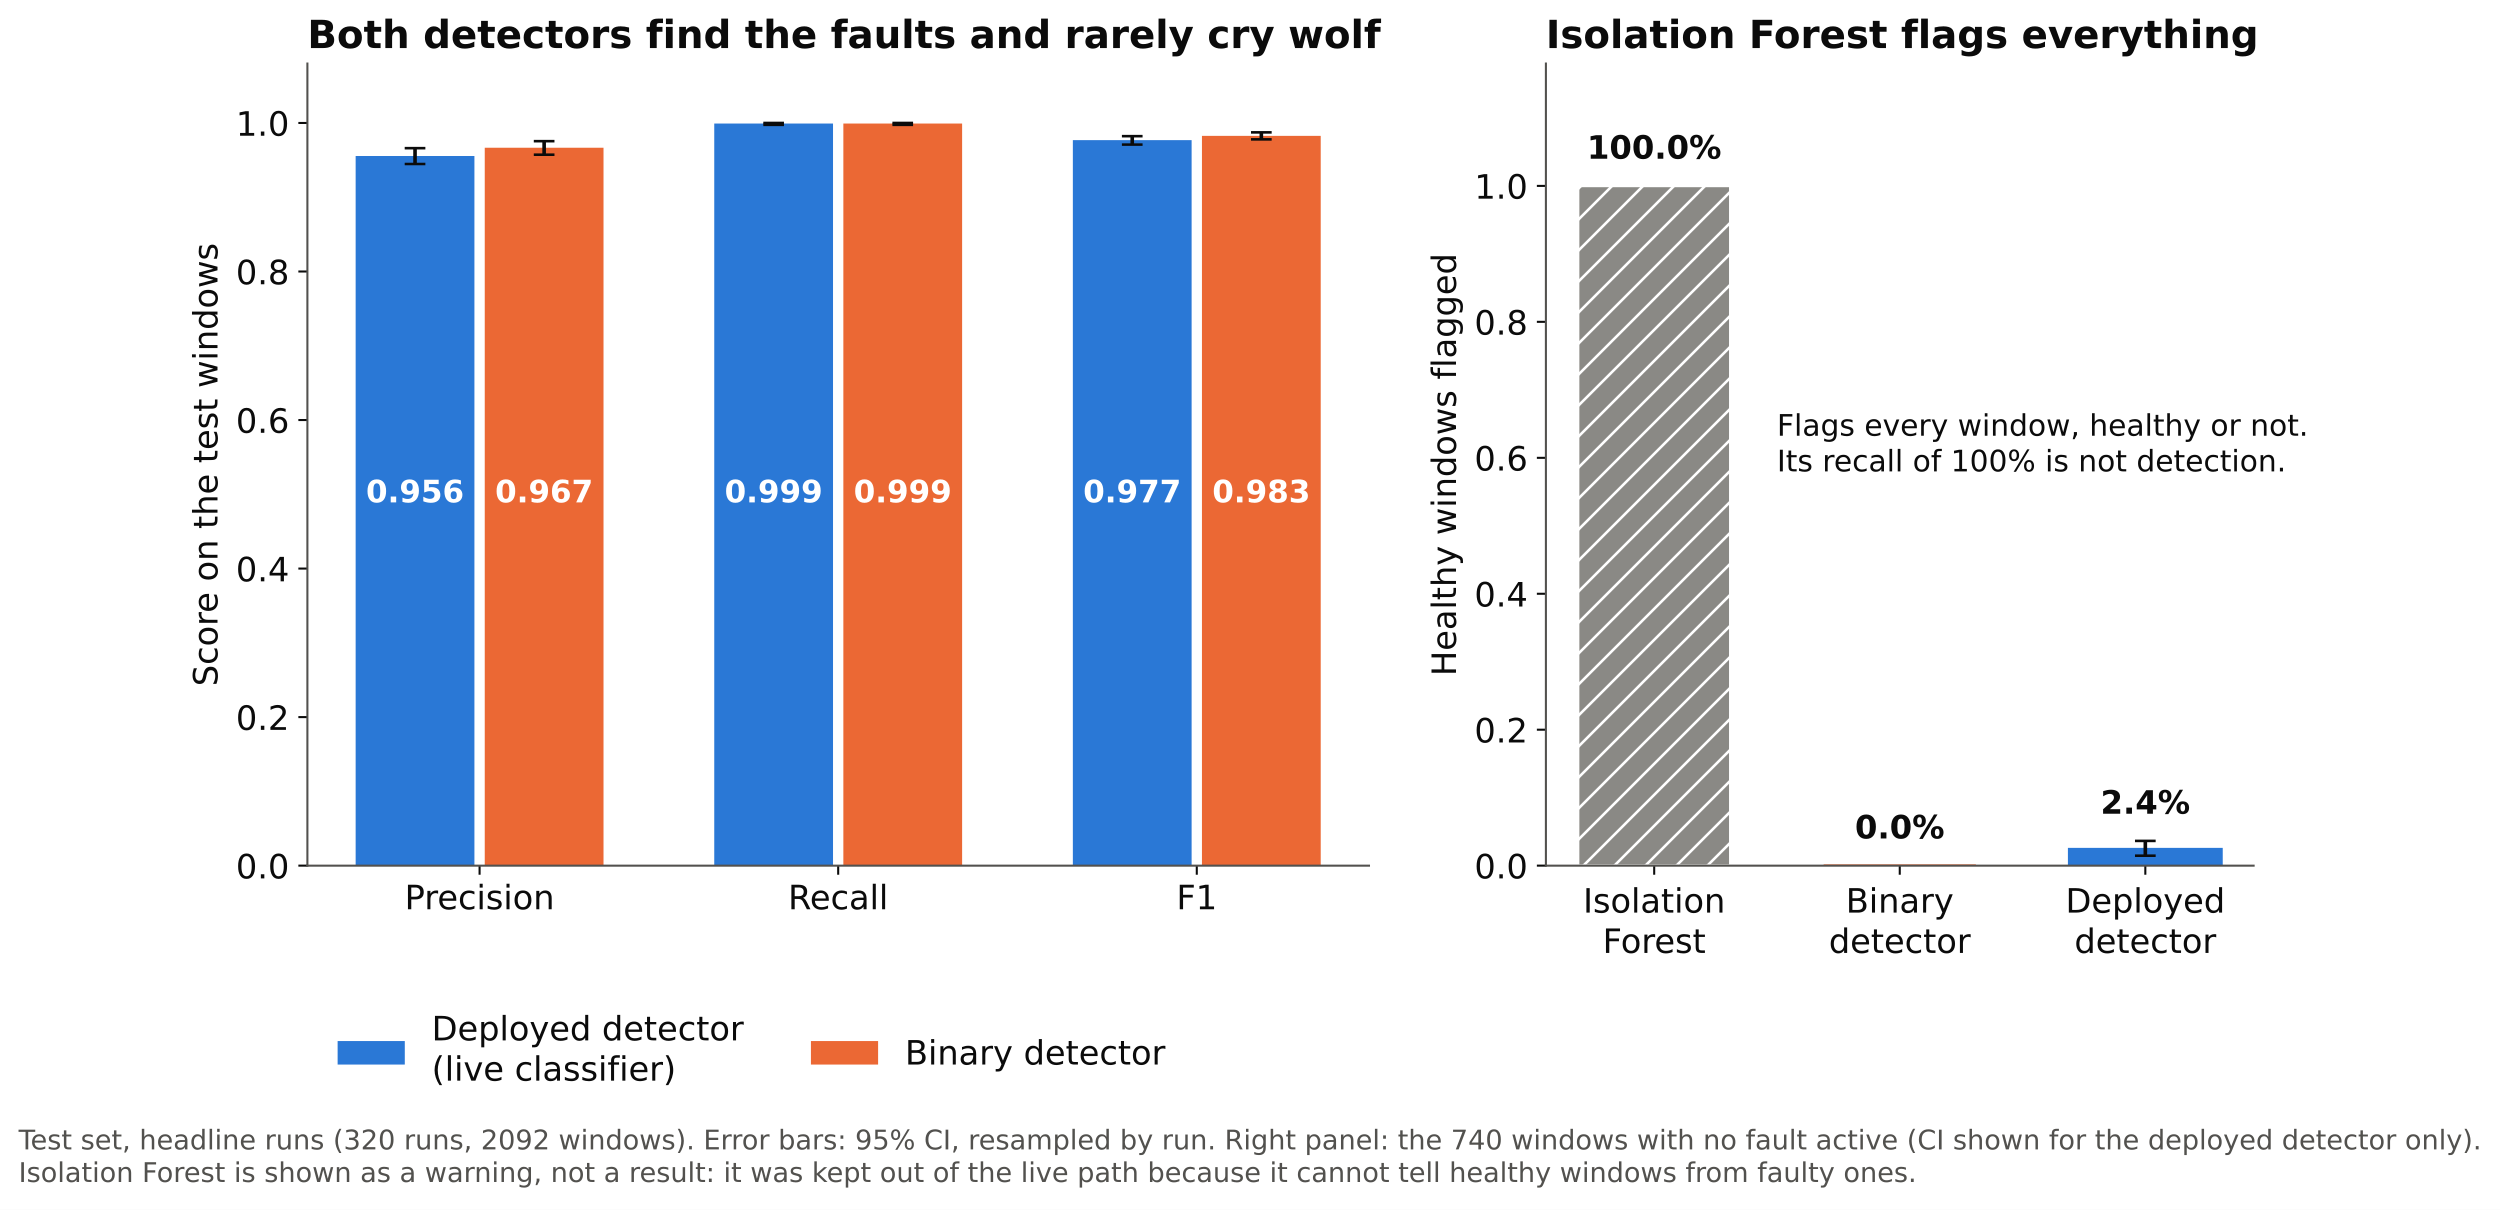
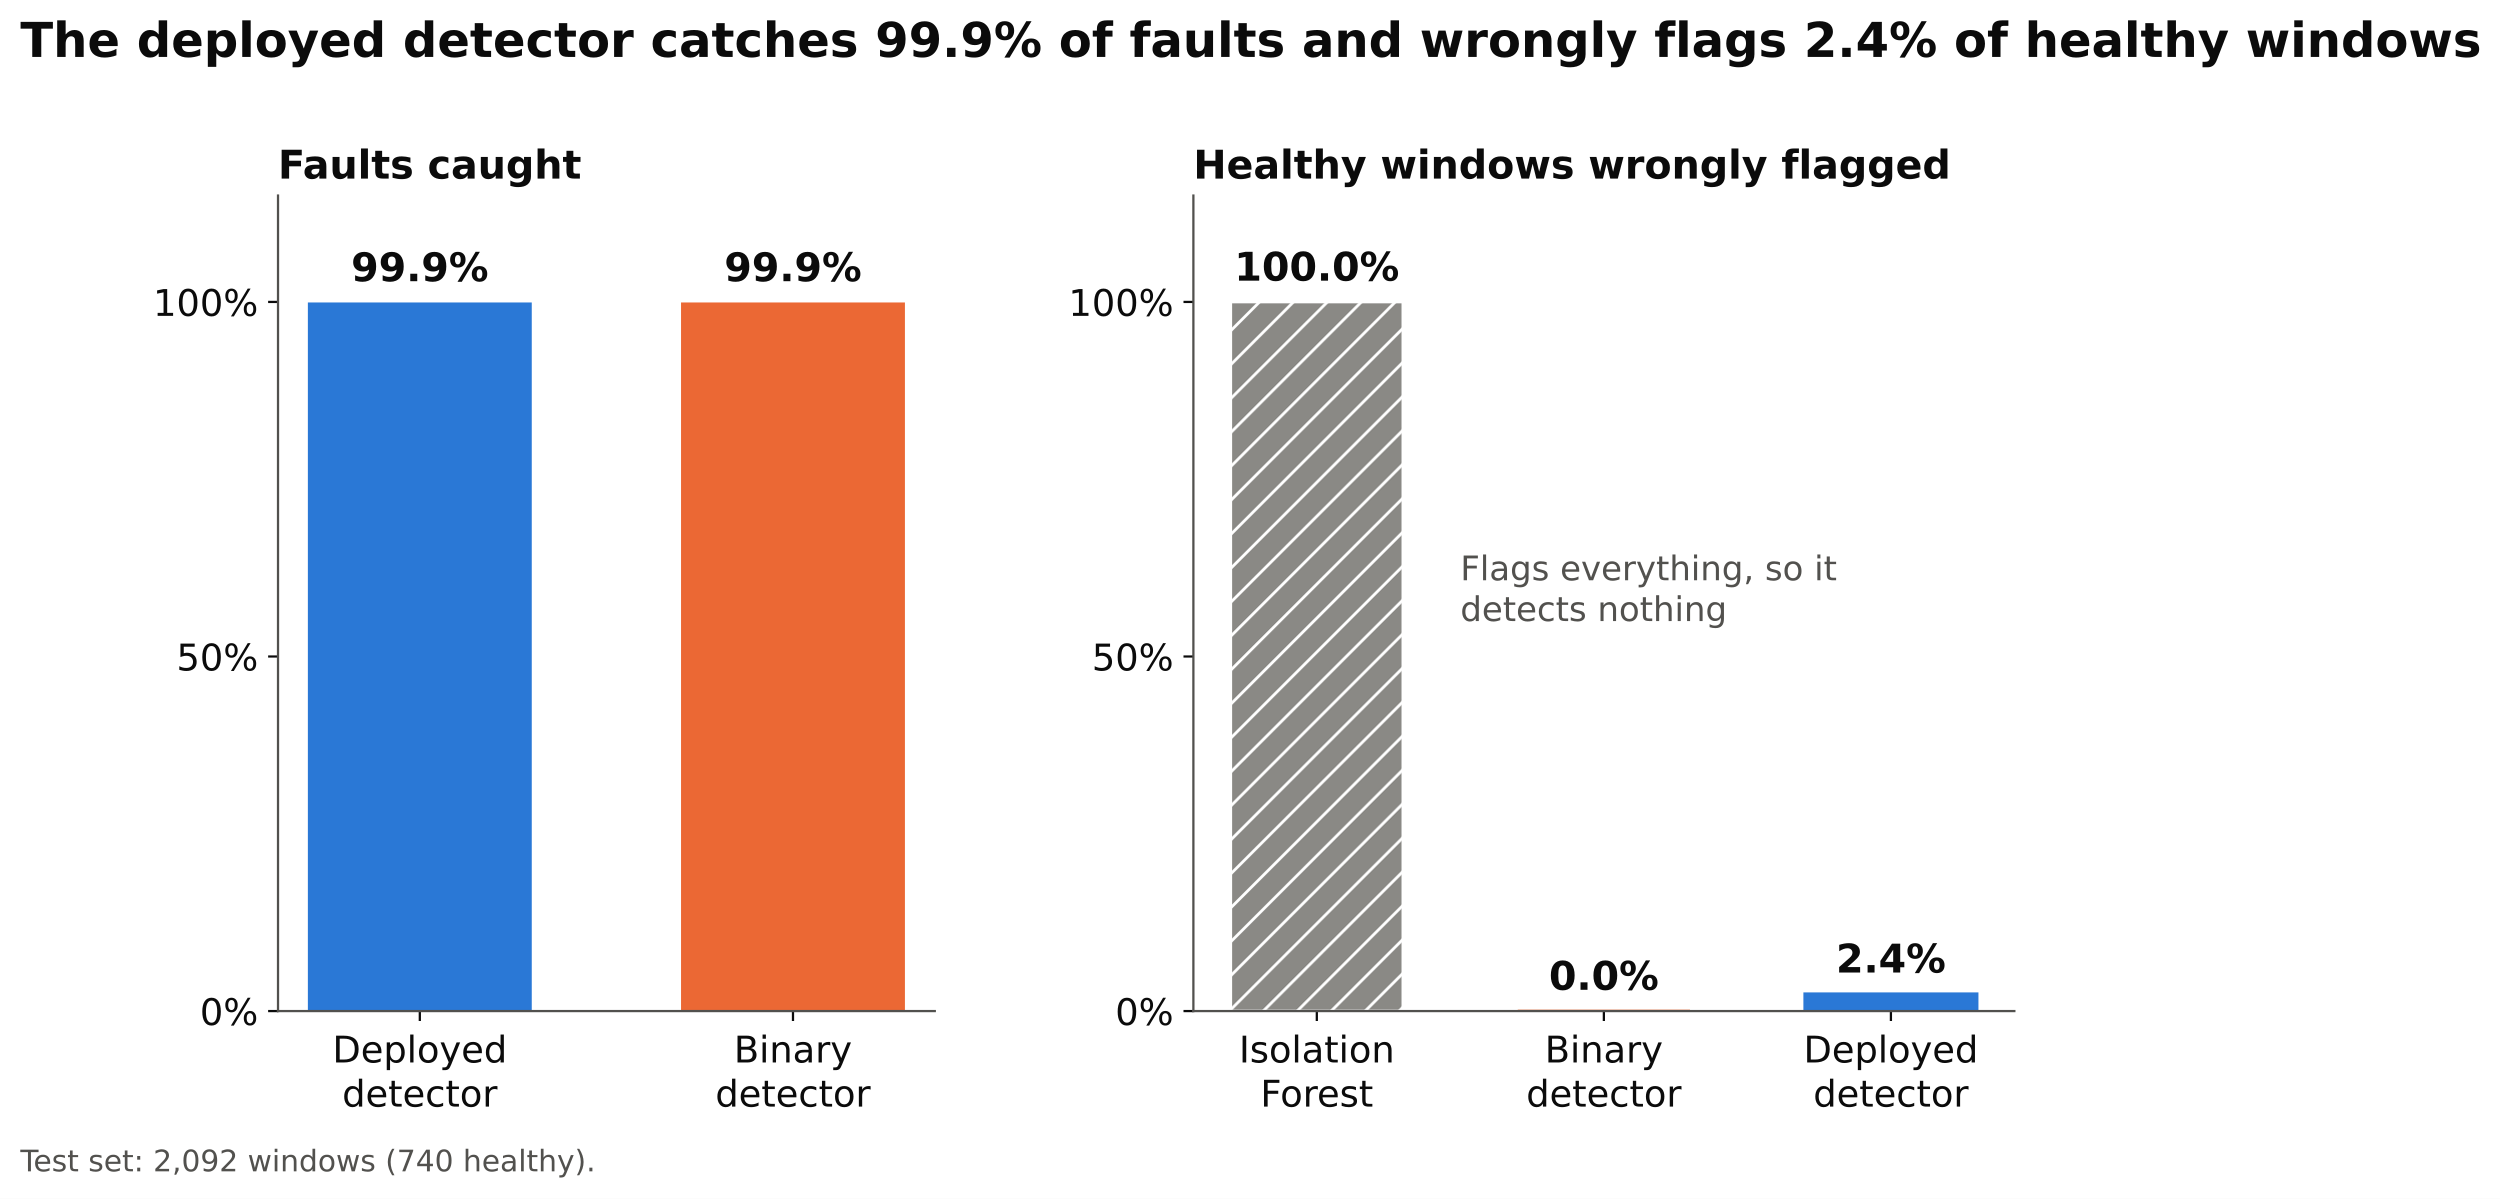
- <svg xmlns="http://www.w3.org/2000/svg" xmlns:xlink="http://www.w3.org/1999/xlink" width="967.644pt" height="468.267pt" viewBox="0 0 967.644 468.267" version="1.1">
+ <svg xmlns="http://www.w3.org/2000/svg" xmlns:xlink="http://www.w3.org/1999/xlink" width="883.761pt" height="423.79pt" viewBox="0 0 883.761 423.79" version="1.1">
  <defs>
    <style type="text/css">*{stroke-linejoin: round; stroke-linecap: butt}</style>
  </defs>
  <g id="figure_1">
    <g id="patch_1">
-       <path d="M 0 468.267  L 967.644 468.267  L 967.644 -0  L 0 -0  z " style="fill: #ffffff" />
+       <path d="M 0 423.79  L 883.761 423.79  L 883.761 0  L 0 0  z " style="fill: #ffffff" />
    </g>
    <g id="axes_1">
      <g id="patch_2">
-         <path d="M 118.98 335.062  L 529.871 335.062  L 529.871 24.598  L 118.98 24.598  z " style="fill: #ffffff" />
+         <path d="M 98.28 357.417  L 330.45 357.417  L 330.45 69.129  L 98.28 69.129  z " style="fill: #ffffff" />
      </g>
      <g id="patch_3">
-         <path d="M 137.657 335.062  L 183.627 335.062  L 183.627 60.381  L 137.657 60.381  z " clip-path="url(#pf6fb013fbc)" style="fill: #2a78d6" />
+         <path d="M 108.833 357.417  L 187.982 357.417  L 187.982 106.933  L 108.833 106.933  z " clip-path="url(#pb0df465347)" style="fill: #2a78d6" />
      </g>
      <g id="patch_4">
-         <path d="M 276.456 335.062  L 322.427 335.062  L 322.427 47.826  L 276.456 47.826  z " clip-path="url(#pf6fb013fbc)" style="fill: #2a78d6" />
-       </g>
-       <g id="patch_5">
-         <path d="M 415.256 335.062  L 461.226 335.062  L 461.226 54.244  L 415.256 54.244  z " clip-path="url(#pf6fb013fbc)" style="fill: #2a78d6" />
-       </g>
-       <g id="patch_6">
-         <path d="M 187.625 335.062  L 233.595 335.062  L 233.595 57.185  L 187.625 57.185  z " clip-path="url(#pf6fb013fbc)" style="fill: #eb6834" />
-       </g>
-       <g id="patch_7">
-         <path d="M 326.424 335.062  L 372.395 335.062  L 372.395 47.826  L 326.424 47.826  z " clip-path="url(#pf6fb013fbc)" style="fill: #eb6834" />
-       </g>
-       <g id="patch_8">
-         <path d="M 465.224 335.062  L 511.194 335.062  L 511.194 52.583  L 465.224 52.583  z " clip-path="url(#pf6fb013fbc)" style="fill: #eb6834" />
+         <path d="M 240.748 357.417  L 319.897 357.417  L 319.897 106.933  L 240.748 106.933  z " clip-path="url(#pb0df465347)" style="fill: #eb6834" />
      </g>
      <g id="matplotlib.axis_1">
        <g id="xtick_1">
          <g id="line2d_1">
            <defs>
-               <path id="m88cc097a13" d="M 0 0  L 0 3.5  " style="stroke: #0b0b0b; stroke-width: 0.8" />
+               <path id="mdffb009b0b" d="M 0 0  L 0 3.5  " style="stroke: #0b0b0b; stroke-width: 0.8" />
            </defs>
            <g>
-               <use xlink:href="#m88cc097a13" x="185.626" y="335.062" style="fill: #0b0b0b; stroke: #0b0b0b; stroke-width: 0.8" />
+               <use xlink:href="#mdffb009b0b" x="148.408" y="357.417" style="fill: #0b0b0b; stroke: #0b0b0b; stroke-width: 0.8" />
            </g>
          </g>
          <g id="text_1">
-             <text style="font-size: 13px; font-family: 'DejaVu Sans'; text-anchor: middle; fill: #0b0b0b" x="185.626" y="351.94" transform="rotate(-0 185.626 351.9396)">Precision</text>
+             <text style="font-size: 13px; font-family: 'DejaVu Sans'; fill: #0b0b0b" transform="translate(117.5205 375.5966)">Deployed</text>
+             <text style="font-size: 13px; font-family: 'DejaVu Sans'; fill: #0b0b0b" transform="translate(120.9624 391.2001)">detector</text>
          </g>
        </g>
        <g id="xtick_2">
          <g id="line2d_2">
            <g>
-               <use xlink:href="#m88cc097a13" x="324.425" y="335.062" style="fill: #0b0b0b; stroke: #0b0b0b; stroke-width: 0.8" />
+               <use xlink:href="#mdffb009b0b" x="280.323" y="357.417" style="fill: #0b0b0b; stroke: #0b0b0b; stroke-width: 0.8" />
            </g>
          </g>
          <g id="text_2">
-             <text style="font-size: 13px; font-family: 'DejaVu Sans'; text-anchor: middle; fill: #0b0b0b" x="324.425" y="351.94" transform="rotate(-0 324.4255 351.9396)">Recall</text>
-           </g>
-         </g>
-         <g id="xtick_3">
-           <g id="line2d_3">
-             <g>
-               <use xlink:href="#m88cc097a13" x="463.225" y="335.062" style="fill: #0b0b0b; stroke: #0b0b0b; stroke-width: 0.8" />
-             </g>
-           </g>
-           <g id="text_3">
-             <text style="font-size: 13px; font-family: 'DejaVu Sans'; text-anchor: middle; fill: #0b0b0b" x="463.225" y="351.939" transform="rotate(-0 463.2249 351.9386)">F1</text>
+             <text style="font-size: 13px; font-family: 'DejaVu Sans'; fill: #0b0b0b" transform="translate(259.4352 375.5966)">Binary</text>
+             <text style="font-size: 13px; font-family: 'DejaVu Sans'; fill: #0b0b0b" transform="translate(252.8773 391.2001)">detector</text>
          </g>
        </g>
      </g>
      <g id="matplotlib.axis_2">
        <g id="ytick_1">
+           <g id="line2d_3">
+             <defs>
+               <path id="m9572763395" d="M 0 0  L -3.5 0  " style="stroke: #0b0b0b; stroke-width: 0.8" />
+             </defs>
+             <g>
+               <use xlink:href="#m9572763395" x="98.28" y="357.417" style="fill: #0b0b0b; stroke: #0b0b0b; stroke-width: 0.8" />
+             </g>
+           </g>
+           <g id="text_3">
+             <text style="font-size: 13px; font-family: 'DejaVu Sans'; text-anchor: end; fill: #0b0b0b" x="91.28" y="362.356" transform="rotate(-0 91.28 362.3558)">0%</text>
+           </g>
+         </g>
+         <g id="ytick_2">
          <g id="line2d_4">
-             <defs>
-               <path id="mfcecf9087c" d="M 0 0  L -3.5 0  " style="stroke: #0b0b0b; stroke-width: 0.8" />
-             </defs>
-             <g>
-               <use xlink:href="#mfcecf9087c" x="118.98" y="335.062" style="fill: #0b0b0b; stroke: #0b0b0b; stroke-width: 0.8" />
+             <g>
+               <use xlink:href="#m9572763395" x="98.28" y="232.075" style="fill: #0b0b0b; stroke: #0b0b0b; stroke-width: 0.8" />
            </g>
          </g>
          <g id="text_4">
-             <text style="font-size: 13px; font-family: 'DejaVu Sans'; text-anchor: end; fill: #0b0b0b" x="111.98" y="340" transform="rotate(-0 111.98 340.0001)">0.0</text>
-           </g>
-         </g>
-         <g id="ytick_2">
+             <text style="font-size: 13px; font-family: 'DejaVu Sans'; text-anchor: end; fill: #0b0b0b" x="91.28" y="237.013" transform="rotate(-0 91.28 237.0132)">50%</text>
+           </g>
+         </g>
+         <g id="ytick_3">
          <g id="line2d_5">
            <g>
-               <use xlink:href="#mfcecf9087c" x="118.98" y="277.568" style="fill: #0b0b0b; stroke: #0b0b0b; stroke-width: 0.8" />
+               <use xlink:href="#m9572763395" x="98.28" y="106.732" style="fill: #0b0b0b; stroke: #0b0b0b; stroke-width: 0.8" />
            </g>
          </g>
          <g id="text_5">
-             <text style="font-size: 13px; font-family: 'DejaVu Sans'; text-anchor: end; fill: #0b0b0b" x="111.98" y="282.507" transform="rotate(-0 111.98 282.5068)">0.2</text>
-           </g>
-         </g>
-         <g id="ytick_3">
+             <text style="font-size: 13px; font-family: 'DejaVu Sans'; text-anchor: end; fill: #0b0b0b" x="91.28" y="111.671" transform="rotate(-0 91.28 111.6706)">100%</text>
+           </g>
+         </g>
+       </g>
+       <g id="patch_5">
+         <path d="M 98.28 357.417  L 98.28 69.129  " style="fill: none; stroke: #52514e; stroke-width: 0.8; stroke-linejoin: miter; stroke-linecap: square" />
+       </g>
+       <g id="patch_6">
+         <path d="M 98.28 357.417  L 330.45 357.417  " style="fill: none; stroke: #52514e; stroke-width: 0.8; stroke-linejoin: miter; stroke-linecap: square" />
+       </g>
+       <g id="text_6">
+         <text style="font-weight: 700; font-size: 14px; font-family: 'DejaVu Sans'; text-anchor: middle; fill: #0b0b0b" x="148.408" y="99.413" transform="rotate(-0 148.4077 99.41259)">99.9%</text>
+       </g>
+       <g id="text_7">
+         <text style="font-weight: 700; font-size: 14px; font-family: 'DejaVu Sans'; text-anchor: middle; fill: #0b0b0b" x="280.323" y="99.413" transform="rotate(-0 280.3226 99.41259)">99.9%</text>
+       </g>
+       <g id="text_8">
+         <text style="font-weight: 700; font-size: 14px; font-family: 'DejaVu Sans'; text-anchor: start; fill: #0b0b0b" x="98.28" y="63.129" transform="rotate(-0 98.28 63.12933)">Faults caught</text>
+       </g>
+     </g>
+     <g id="axes_2">
+       <g id="patch_7">
+         <path d="M 421.867 357.417  L 712.08 357.417  L 712.08 69.129  L 421.867 69.129  z " style="fill: #ffffff" />
+       </g>
+       <g id="patch_8">
+         <path d="M 435.059 357.417  L 495.943 357.417  L 495.943 106.732  L 435.059 106.732  z " clip-path="url(#p7adfb87f15)" style="fill: url(#ha81bbadad3); stroke: #ffffff; stroke-linejoin: miter" />
+       </g>
+       <g id="patch_9">
+         <path d="M 536.532 357.417  L 597.416 357.417  L 597.416 357.417  L 536.532 357.417  z " clip-path="url(#p7adfb87f15)" style="fill: #eb6834; stroke: #eb6834; stroke-linejoin: miter" />
+       </g>
+       <g id="patch_10">
+         <path d="M 638.005 357.417  L 698.889 357.417  L 698.889 351.32  L 638.005 351.32  z " clip-path="url(#p7adfb87f15)" style="fill: #2a78d6; stroke: #2a78d6; stroke-linejoin: miter" />
+       </g>
+       <g id="matplotlib.axis_3">
+         <g id="xtick_3">
          <g id="line2d_6">
            <g>
-               <use xlink:href="#mfcecf9087c" x="118.98" y="220.075" style="fill: #0b0b0b; stroke: #0b0b0b; stroke-width: 0.8" />
-             </g>
-           </g>
-           <g id="text_6">
-             <text style="font-size: 13px; font-family: 'DejaVu Sans'; text-anchor: end; fill: #0b0b0b" x="111.98" y="225.013" transform="rotate(-0 111.98 225.0135)">0.4</text>
-           </g>
-         </g>
+               <use xlink:href="#mdffb009b0b" x="465.501" y="357.417" style="fill: #0b0b0b; stroke: #0b0b0b; stroke-width: 0.8" />
+             </g>
+           </g>
+           <g id="text_9">
+             <text style="font-size: 13px; font-family: 'DejaVu Sans'; fill: #0b0b0b" transform="translate(437.9802 375.5966)">Isolation</text>
+             <text style="font-size: 13px; font-family: 'DejaVu Sans'; fill: #0b0b0b" transform="translate(445.5537 391.1991)">Forest</text>
+           </g>
+         </g>
+         <g id="xtick_4">
+           <g id="line2d_7">
+             <g>
+               <use xlink:href="#mdffb009b0b" x="566.974" y="357.417" style="fill: #0b0b0b; stroke: #0b0b0b; stroke-width: 0.8" />
+             </g>
+           </g>
+           <g id="text_10">
+             <text style="font-size: 13px; font-family: 'DejaVu Sans'; fill: #0b0b0b" transform="translate(546.0863 375.5966)">Binary</text>
+             <text style="font-size: 13px; font-family: 'DejaVu Sans'; fill: #0b0b0b" transform="translate(539.5284 391.2001)">detector</text>
+           </g>
+         </g>
+         <g id="xtick_5">
+           <g id="line2d_8">
+             <g>
+               <use xlink:href="#mdffb009b0b" x="668.447" y="357.417" style="fill: #0b0b0b; stroke: #0b0b0b; stroke-width: 0.8" />
+             </g>
+           </g>
+           <g id="text_11">
+             <text style="font-size: 13px; font-family: 'DejaVu Sans'; fill: #0b0b0b" transform="translate(637.5594 375.5966)">Deployed</text>
+             <text style="font-size: 13px; font-family: 'DejaVu Sans'; fill: #0b0b0b" transform="translate(641.0014 391.2001)">detector</text>
+           </g>
+         </g>
+       </g>
+       <g id="matplotlib.axis_4">
        <g id="ytick_4">
-           <g id="line2d_7">
-             <g>
-               <use xlink:href="#mfcecf9087c" x="118.98" y="162.582" style="fill: #0b0b0b; stroke: #0b0b0b; stroke-width: 0.8" />
-             </g>
-           </g>
-           <g id="text_7">
-             <text style="font-size: 13px; font-family: 'DejaVu Sans'; text-anchor: end; fill: #0b0b0b" x="111.98" y="167.52" transform="rotate(-0 111.98 167.5201)">0.6</text>
+           <g id="line2d_9">
+             <g>
+               <use xlink:href="#m9572763395" x="421.867" y="357.417" style="fill: #0b0b0b; stroke: #0b0b0b; stroke-width: 0.8" />
+             </g>
+           </g>
+           <g id="text_12">
+             <text style="font-size: 13px; font-family: 'DejaVu Sans'; text-anchor: end; fill: #0b0b0b" x="414.867" y="362.356" transform="rotate(-0 414.8672 362.3558)">0%</text>
          </g>
        </g>
        <g id="ytick_5">
-           <g id="line2d_8">
-             <g>
-               <use xlink:href="#mfcecf9087c" x="118.98" y="105.088" style="fill: #0b0b0b; stroke: #0b0b0b; stroke-width: 0.8" />
-             </g>
-           </g>
-           <g id="text_8">
-             <text style="font-size: 13px; font-family: 'DejaVu Sans'; text-anchor: end; fill: #0b0b0b" x="111.98" y="110.027" transform="rotate(-0 111.98 110.0268)">0.8</text>
+           <g id="line2d_10">
+             <g>
+               <use xlink:href="#m9572763395" x="421.867" y="232.075" style="fill: #0b0b0b; stroke: #0b0b0b; stroke-width: 0.8" />
+             </g>
+           </g>
+           <g id="text_13">
+             <text style="font-size: 13px; font-family: 'DejaVu Sans'; text-anchor: end; fill: #0b0b0b" x="414.867" y="237.013" transform="rotate(-0 414.8672 237.0132)">50%</text>
          </g>
        </g>
        <g id="ytick_6">
-           <g id="line2d_9">
-             <g>
-               <use xlink:href="#mfcecf9087c" x="118.98" y="47.595" style="fill: #0b0b0b; stroke: #0b0b0b; stroke-width: 0.8" />
-             </g>
-           </g>
-           <g id="text_9">
-             <text style="font-size: 13px; font-family: 'DejaVu Sans'; text-anchor: end; fill: #0b0b0b" x="111.98" y="52.533" transform="rotate(-0 111.98 52.53347)">1.0</text>
-           </g>
-         </g>
-         <g id="text_10">
-           <text style="font-size: 13px; font-family: 'DejaVu Sans'; text-anchor: middle; fill: #0b0b0b" x="84.183" y="179.83" transform="rotate(-90 84.18289 179.8297)">Score on the test windows</text>
-         </g>
-       </g>
-       <g id="LineCollection_1">
-         <path d="M 160.642 63.479  L 160.642 57.343  " clip-path="url(#pf6fb013fbc)" style="fill: none; stroke: #0b0b0b; stroke-width: 1.4" />
-         <path d="M 299.442 48.324  L 299.442 47.595  " clip-path="url(#pf6fb013fbc)" style="fill: none; stroke: #0b0b0b; stroke-width: 1.4" />
-         <path d="M 438.241 55.97  L 438.241 52.701  " clip-path="url(#pf6fb013fbc)" style="fill: none; stroke: #0b0b0b; stroke-width: 1.4" />
-       </g>
-       <g id="line2d_10">
-         <defs>
-           <path id="m05b4732a1f" d="M 4 0  L -4 -0  " style="stroke: #0b0b0b" />
-         </defs>
-         <g clip-path="url(#pf6fb013fbc)">
-           <use xlink:href="#m05b4732a1f" x="160.642" y="63.479" style="fill: #1f77b4; stroke: #0b0b0b" />
-           <use xlink:href="#m05b4732a1f" x="299.442" y="48.324" style="fill: #1f77b4; stroke: #0b0b0b" />
-           <use xlink:href="#m05b4732a1f" x="438.241" y="55.97" style="fill: #1f77b4; stroke: #0b0b0b" />
-         </g>
-       </g>
-       <g id="line2d_11">
-         <g clip-path="url(#pf6fb013fbc)">
-           <use xlink:href="#m05b4732a1f" x="160.642" y="57.343" style="fill: #1f77b4; stroke: #0b0b0b" />
-           <use xlink:href="#m05b4732a1f" x="299.442" y="47.595" style="fill: #1f77b4; stroke: #0b0b0b" />
-           <use xlink:href="#m05b4732a1f" x="438.241" y="52.701" style="fill: #1f77b4; stroke: #0b0b0b" />
-         </g>
-       </g>
-       <g id="LineCollection_2">
-         <path d="M 210.61 59.877  L 210.61 54.63  " clip-path="url(#pf6fb013fbc)" style="fill: none; stroke: #0b0b0b; stroke-width: 1.4" />
-         <path d="M 349.409 48.312  L 349.409 47.595  " clip-path="url(#pf6fb013fbc)" style="fill: none; stroke: #0b0b0b; stroke-width: 1.4" />
-         <path d="M 488.209 53.944  L 488.209 51.231  " clip-path="url(#pf6fb013fbc)" style="fill: none; stroke: #0b0b0b; stroke-width: 1.4" />
-       </g>
-       <g id="line2d_12">
-         <g clip-path="url(#pf6fb013fbc)">
-           <use xlink:href="#m05b4732a1f" x="210.61" y="59.877" style="fill: #1f77b4; stroke: #0b0b0b" />
-           <use xlink:href="#m05b4732a1f" x="349.409" y="48.312" style="fill: #1f77b4; stroke: #0b0b0b" />
-           <use xlink:href="#m05b4732a1f" x="488.209" y="53.944" style="fill: #1f77b4; stroke: #0b0b0b" />
-         </g>
-       </g>
-       <g id="line2d_13">
-         <g clip-path="url(#pf6fb013fbc)">
-           <use xlink:href="#m05b4732a1f" x="210.61" y="54.63" style="fill: #1f77b4; stroke: #0b0b0b" />
-           <use xlink:href="#m05b4732a1f" x="349.409" y="47.595" style="fill: #1f77b4; stroke: #0b0b0b" />
-           <use xlink:href="#m05b4732a1f" x="488.209" y="51.231" style="fill: #1f77b4; stroke: #0b0b0b" />
-         </g>
-       </g>
-       <g id="patch_9">
-         <path d="M 118.98 335.062  L 118.98 24.598  " style="fill: none; stroke: #52514e; stroke-width: 0.8; stroke-linejoin: miter; stroke-linecap: square" />
-       </g>
-       <g id="patch_10">
-         <path d="M 118.98 335.062  L 529.871 335.062  " style="fill: none; stroke: #52514e; stroke-width: 0.8; stroke-linejoin: miter; stroke-linecap: square" />
-       </g>
-       <g id="text_11">
-         <text style="font-weight: 700; font-size: 12px; font-family: 'DejaVu Sans'; text-anchor: middle; fill: #ffffff" x="160.642" y="194.446" transform="rotate(-0 160.6421 194.4455)">0.956</text>
-       </g>
-       <g id="text_12">
-         <text style="font-weight: 700; font-size: 12px; font-family: 'DejaVu Sans'; text-anchor: middle; fill: #ffffff" x="299.442" y="194.446" transform="rotate(-0 299.4415 194.4455)">0.999</text>
-       </g>
-       <g id="text_13">
-         <text style="font-weight: 700; font-size: 12px; font-family: 'DejaVu Sans'; text-anchor: middle; fill: #ffffff" x="438.241" y="194.446" transform="rotate(-0 438.241 194.4455)">0.977</text>
-       </g>
-       <g id="text_14">
-         <text style="font-weight: 700; font-size: 12px; font-family: 'DejaVu Sans'; text-anchor: middle; fill: #ffffff" x="210.61" y="194.446" transform="rotate(-0 210.6099 194.4455)">0.967</text>
+           <g id="line2d_11">
+             <g>
+               <use xlink:href="#m9572763395" x="421.867" y="106.732" style="fill: #0b0b0b; stroke: #0b0b0b; stroke-width: 0.8" />
+             </g>
+           </g>
+           <g id="text_14">
+             <text style="font-size: 13px; font-family: 'DejaVu Sans'; text-anchor: end; fill: #0b0b0b" x="414.867" y="111.671" transform="rotate(-0 414.8672 111.6706)">100%</text>
+           </g>
+         </g>
+       </g>
+       <g id="patch_11">
+         <path d="M 421.867 357.417  L 421.867 69.129  " style="fill: none; stroke: #52514e; stroke-width: 0.8; stroke-linejoin: miter; stroke-linecap: square" />
+       </g>
+       <g id="patch_12">
+         <path d="M 421.867 357.417  L 712.08 357.417  " style="fill: none; stroke: #52514e; stroke-width: 0.8; stroke-linejoin: miter; stroke-linecap: square" />
      </g>
      <g id="text_15">
-         <text style="font-weight: 700; font-size: 12px; font-family: 'DejaVu Sans'; text-anchor: middle; fill: #ffffff" x="349.409" y="194.446" transform="rotate(-0 349.4094 194.4455)">0.999</text>
+         <text style="font-weight: 700; font-size: 14px; font-family: 'DejaVu Sans'; text-anchor: middle; fill: #0b0b0b" x="465.501" y="99.212" transform="rotate(-0 465.5006 99.21155)">100.0%</text>
      </g>
      <g id="text_16">
-         <text style="font-weight: 700; font-size: 12px; font-family: 'DejaVu Sans'; text-anchor: middle; fill: #ffffff" x="488.209" y="194.446" transform="rotate(-0 488.2089 194.4455)">0.983</text>
+         <text style="font-weight: 700; font-size: 14px; font-family: 'DejaVu Sans'; text-anchor: middle; fill: #0b0b0b" x="566.974" y="349.897" transform="rotate(-0 566.9736 349.8968)">0.0%</text>
      </g>
      <g id="text_17">
-         <text style="font-weight: 700; font-size: 15px; font-family: 'DejaVu Sans'; text-anchor: start; fill: #0b0b0b" x="118.98" y="18.598" transform="rotate(-0 118.98 18.59766)">Both detectors find the faults and rarely cry wolf</text>
-       </g>
-       <g id="legend_1">
-         <g id="patch_11">
-           <path d="M 130.68 412.046  L 156.68 412.046  L 156.68 402.946  L 130.68 402.946  z " style="fill: #2a78d6" />
-         </g>
-         <g id="text_18">
-           <text style="font-size: 13px; font-family: 'DejaVu Sans'; fill: #0b0b0b" transform="translate(167.08 402.6823)">Deployed detector</text>
-           <text style="font-size: 13px; font-family: 'DejaVu Sans'; fill: #0b0b0b" transform="translate(167.08 418.2858)">(live classifier)</text>
-         </g>
-         <g id="patch_12">
-           <path d="M 313.876 412.046  L 339.876 412.046  L 339.876 402.946  L 313.876 402.946  z " style="fill: #eb6834" />
-         </g>
-         <g id="text_19">
-           <text style="font-size: 13px; font-family: 'DejaVu Sans'; text-anchor: start; fill: #0b0b0b" x="350.276" y="412.046" transform="rotate(-0 350.2764 412.0456)">Binary detector</text>
-         </g>
-       </g>
-     </g>
-     <g id="axes_2">
-       <g id="patch_13">
-         <path d="M 598.353 335.062  L 872.28 335.062  L 872.28 24.598  L 598.353 24.598  z " style="fill: #ffffff" />
-       </g>
-       <g id="patch_14">
-         <path d="M 610.804 335.062  L 669.733 335.062  L 669.733 71.957  L 610.804 71.957  z " clip-path="url(#pd3d17499d2)" style="fill: url(#h06072d9200); stroke: #ffffff; stroke-linejoin: miter" />
-       </g>
-       <g id="patch_15">
-         <path d="M 705.852 335.062  L 764.781 335.062  L 764.781 335.062  L 705.852 335.062  z " clip-path="url(#pd3d17499d2)" style="fill: #eb6834; stroke: #eb6834; stroke-linejoin: miter" />
-       </g>
-       <g id="patch_16">
-         <path d="M 800.899 335.062  L 859.829 335.062  L 859.829 328.662  L 800.899 328.662  z " clip-path="url(#pd3d17499d2)" style="fill: #2a78d6; stroke: #2a78d6; stroke-linejoin: miter" />
-       </g>
-       <g id="matplotlib.axis_3">
-         <g id="xtick_4">
-           <g id="line2d_14">
-             <g>
-               <use xlink:href="#m88cc097a13" x="640.269" y="335.062" style="fill: #0b0b0b; stroke: #0b0b0b; stroke-width: 0.8" />
-             </g>
-           </g>
-           <g id="text_20">
-             <text style="font-size: 13px; font-family: 'DejaVu Sans'; fill: #0b0b0b" transform="translate(612.7483 353.2409)">Isolation</text>
-             <text style="font-size: 13px; font-family: 'DejaVu Sans'; fill: #0b0b0b" transform="translate(620.3219 368.8434)">Forest</text>
-           </g>
-         </g>
-         <g id="xtick_5">
-           <g id="line2d_15">
-             <g>
-               <use xlink:href="#m88cc097a13" x="735.316" y="335.062" style="fill: #0b0b0b; stroke: #0b0b0b; stroke-width: 0.8" />
-             </g>
-           </g>
-           <g id="text_21">
-             <text style="font-size: 13px; font-family: 'DejaVu Sans'; fill: #0b0b0b" transform="translate(714.429 353.2409)">Binary</text>
-             <text style="font-size: 13px; font-family: 'DejaVu Sans'; fill: #0b0b0b" transform="translate(707.8711 368.8444)">detector</text>
-           </g>
-         </g>
-         <g id="xtick_6">
-           <g id="line2d_16">
-             <g>
-               <use xlink:href="#m88cc097a13" x="830.364" y="335.062" style="fill: #0b0b0b; stroke: #0b0b0b; stroke-width: 0.8" />
-             </g>
-           </g>
-           <g id="text_22">
-             <text style="font-size: 13px; font-family: 'DejaVu Sans'; fill: #0b0b0b" transform="translate(799.4768 353.2409)">Deployed</text>
-             <text style="font-size: 13px; font-family: 'DejaVu Sans'; fill: #0b0b0b" transform="translate(802.9188 368.8444)">detector</text>
-           </g>
-         </g>
-       </g>
-       <g id="matplotlib.axis_4">
-         <g id="ytick_7">
-           <g id="line2d_17">
-             <g>
-               <use xlink:href="#mfcecf9087c" x="598.353" y="335.062" style="fill: #0b0b0b; stroke: #0b0b0b; stroke-width: 0.8" />
-             </g>
-           </g>
-           <g id="text_23">
-             <text style="font-size: 13px; font-family: 'DejaVu Sans'; text-anchor: end; fill: #0b0b0b" x="591.353" y="340" transform="rotate(-0 591.3527 340.0001)">0.0</text>
-           </g>
-         </g>
-         <g id="ytick_8">
-           <g id="line2d_18">
-             <g>
-               <use xlink:href="#mfcecf9087c" x="598.353" y="282.441" style="fill: #0b0b0b; stroke: #0b0b0b; stroke-width: 0.8" />
-             </g>
-           </g>
-           <g id="text_24">
-             <text style="font-size: 13px; font-family: 'DejaVu Sans'; text-anchor: end; fill: #0b0b0b" x="591.353" y="287.379" transform="rotate(-0 591.3527 287.3791)">0.2</text>
-           </g>
-         </g>
-         <g id="ytick_9">
-           <g id="line2d_19">
-             <g>
-               <use xlink:href="#mfcecf9087c" x="598.353" y="229.82" style="fill: #0b0b0b; stroke: #0b0b0b; stroke-width: 0.8" />
-             </g>
-           </g>
-           <g id="text_25">
-             <text style="font-size: 13px; font-family: 'DejaVu Sans'; text-anchor: end; fill: #0b0b0b" x="591.353" y="234.758" transform="rotate(-0 591.3527 234.7581)">0.4</text>
-           </g>
-         </g>
-         <g id="ytick_10">
-           <g id="line2d_20">
-             <g>
-               <use xlink:href="#mfcecf9087c" x="598.353" y="177.199" style="fill: #0b0b0b; stroke: #0b0b0b; stroke-width: 0.8" />
-             </g>
-           </g>
-           <g id="text_26">
-             <text style="font-size: 13px; font-family: 'DejaVu Sans'; text-anchor: end; fill: #0b0b0b" x="591.353" y="182.137" transform="rotate(-0 591.3527 182.1371)">0.6</text>
-           </g>
-         </g>
-         <g id="ytick_11">
-           <g id="line2d_21">
-             <g>
-               <use xlink:href="#mfcecf9087c" x="598.353" y="124.578" style="fill: #0b0b0b; stroke: #0b0b0b; stroke-width: 0.8" />
-             </g>
-           </g>
-           <g id="text_27">
-             <text style="font-size: 13px; font-family: 'DejaVu Sans'; text-anchor: end; fill: #0b0b0b" x="591.353" y="129.516" transform="rotate(-0 591.3527 129.5161)">0.8</text>
-           </g>
-         </g>
-         <g id="ytick_12">
-           <g id="line2d_22">
-             <g>
-               <use xlink:href="#mfcecf9087c" x="598.353" y="71.957" style="fill: #0b0b0b; stroke: #0b0b0b; stroke-width: 0.8" />
-             </g>
-           </g>
-           <g id="text_28">
-             <text style="font-size: 13px; font-family: 'DejaVu Sans'; text-anchor: end; fill: #0b0b0b" x="591.353" y="76.895" transform="rotate(-0 591.3527 76.89505)">1.0</text>
-           </g>
-         </g>
-         <g id="text_29">
-           <text style="font-size: 13px; font-family: 'DejaVu Sans'; text-anchor: middle; fill: #0b0b0b" x="563.556" y="179.83" transform="rotate(-90 563.5556 179.8297)">Healthy windows flagged</text>
-         </g>
-       </g>
-       <g id="LineCollection_3">
-         <path d="M 830.364 331.199  L 830.364 325.476  " clip-path="url(#pd3d17499d2)" style="fill: none; stroke: #0b0b0b; stroke-width: 1.4" />
-       </g>
-       <g id="line2d_23">
-         <g clip-path="url(#pd3d17499d2)">
-           <use xlink:href="#m05b4732a1f" x="830.364" y="331.199" style="fill: #1f77b4; stroke: #0b0b0b" />
-         </g>
-       </g>
-       <g id="line2d_24">
-         <g clip-path="url(#pd3d17499d2)">
-           <use xlink:href="#m05b4732a1f" x="830.364" y="325.476" style="fill: #1f77b4; stroke: #0b0b0b" />
-         </g>
-       </g>
-       <g id="patch_17">
-         <path d="M 598.353 335.062  L 598.353 24.598  " style="fill: none; stroke: #52514e; stroke-width: 0.8; stroke-linejoin: miter; stroke-linecap: square" />
-       </g>
-       <g id="patch_18">
-         <path d="M 598.353 335.062  L 872.28 335.062  " style="fill: none; stroke: #52514e; stroke-width: 0.8; stroke-linejoin: miter; stroke-linecap: square" />
-       </g>
-       <g id="text_30">
-         <text style="font-weight: 700; font-size: 12.5px; font-family: 'DejaVu Sans'; text-anchor: middle; fill: #0b0b0b" x="640.269" y="61.432" transform="rotate(-0 640.2687 61.43237)">100.0%</text>
-       </g>
-       <g id="text_31">
-         <text style="font-weight: 700; font-size: 12.5px; font-family: 'DejaVu Sans'; text-anchor: middle; fill: #0b0b0b" x="735.316" y="324.537" transform="rotate(-0 735.3164 324.5375)">0.0%</text>
-       </g>
-       <g id="text_32">
-         <text style="font-weight: 700; font-size: 12.5px; font-family: 'DejaVu Sans'; text-anchor: middle; fill: #0b0b0b" x="830.364" y="314.952" transform="rotate(-0 830.364 314.9518)">2.4%</text>
-       </g>
-       <g id="text_33">
-         <text style="font-size: 11.5px; font-family: 'DejaVu Sans'; fill: #0b0b0b" transform="translate(687.7925 168.6576)">Flags every window, healthy or not.</text>
-         <text style="font-size: 11.5px; font-family: 'DejaVu Sans'; fill: #0b0b0b" transform="translate(687.7925 182.4607)">Its recall of 100% is not detection.</text>
-       </g>
-       <g id="text_34">
-         <text style="font-weight: 700; font-size: 15px; font-family: 'DejaVu Sans'; text-anchor: start; fill: #0b0b0b" x="598.353" y="18.598" transform="rotate(-0 598.3527 18.59766)">Isolation Forest flags everything</text>
-       </g>
-     </g>
-     <g id="text_35">
-       <text style="font-size: 10.5px; font-family: 'DejaVu Sans'; fill: #52514e" transform="translate(7.2 444.891)">Test set, headline runs (320 runs, 2092 windows). Error bars: 95% CI, resampled by run. Right panel: the 740 windows with no fault active (CI shown for the deployed detector only).</text>
-       <text style="font-size: 10.5px; font-family: 'DejaVu Sans'; fill: #52514e" transform="translate(7.2 457.4939)">Isolation Forest is shown as a warning, not a result: it was kept out of the live path because it cannot tell healthy windows from faulty ones.</text>
+         <text style="font-weight: 700; font-size: 14px; font-family: 'DejaVu Sans'; text-anchor: middle; fill: #0b0b0b" x="668.447" y="343.799" transform="rotate(-0 668.4466 343.799)">2.4%</text>
+       </g>
+       <g id="text_18">
+         <text style="font-size: 12px; font-family: 'DejaVu Sans'; fill: #52514e" transform="translate(516.2371 205.1372)">Flags everything, so it</text>
+         <text style="font-size: 12px; font-family: 'DejaVu Sans'; fill: #52514e" transform="translate(516.2371 219.5405)">detects nothing</text>
+       </g>
+       <g id="text_19">
+         <text style="font-weight: 700; font-size: 14px; font-family: 'DejaVu Sans'; text-anchor: start; fill: #0b0b0b" x="421.867" y="63.129" transform="rotate(-0 421.8672 63.12933)">Healthy windows wrongly flagged</text>
+       </g>
+     </g>
+     <g id="text_20">
+       <text style="font-weight: 700; font-size: 17px; font-family: 'DejaVu Sans'; text-anchor: start; fill: #0b0b0b" x="7.2" y="20.117" transform="rotate(-0 7.2 20.11734)">The deployed detector catches 99.9% of faults and wrongly flags 2.4% of healthy windows</text>
+     </g>
+     <g id="text_21">
+       <text style="font-size: 10.5px; font-family: 'DejaVu Sans'; text-anchor: start; fill: #52514e" x="7.2" y="414.068" transform="rotate(-0 7.2 414.0677)">Test set: 2,092 windows (740 healthy).</text>
    </g>
  </g>
  <defs>
-     <clipPath id="pf6fb013fbc">
-       <rect x="118.98" y="24.598" width="410.891" height="310.464" />
+     <clipPath id="pb0df465347">
+       <rect x="98.28" y="69.129" width="232.17" height="288.288" />
    </clipPath>
-     <clipPath id="pd3d17499d2">
-       <rect x="598.353" y="24.598" width="273.927" height="310.464" />
+     <clipPath id="p7adfb87f15">
+       <rect x="421.867" y="69.129" width="290.213" height="288.288" />
    </clipPath>
  </defs>
  <defs>
-     <pattern id="h06072d9200" patternUnits="userSpaceOnUse" x="0" y="0" width="72" height="72">
+     <pattern id="ha81bbadad3" patternUnits="userSpaceOnUse" x="0" y="0" width="72" height="72">
      <rect x="0" y="0" width="73" height="73" fill="#8a8985" />
      <path d="M -36 36  L 36 -36  M -30 42  L 42 -30  M -24 48  L 48 -24  M -18 54  L 54 -18  M -12 60  L 60 -12  M -6 66  L 66 -6  M 0 72  L 72 0  M 6 78  L 78 6  M 12 84  L 84 12  M 18 90  L 90 18  M 24 96  L 96 24  M 30 102  L 102 30  M 36 108  L 108 36  " style="fill: #ffffff; stroke: #ffffff; stroke-width: 1.0; stroke-linecap: butt; stroke-linejoin: miter" />
    </pattern>
  </defs>
</svg>
